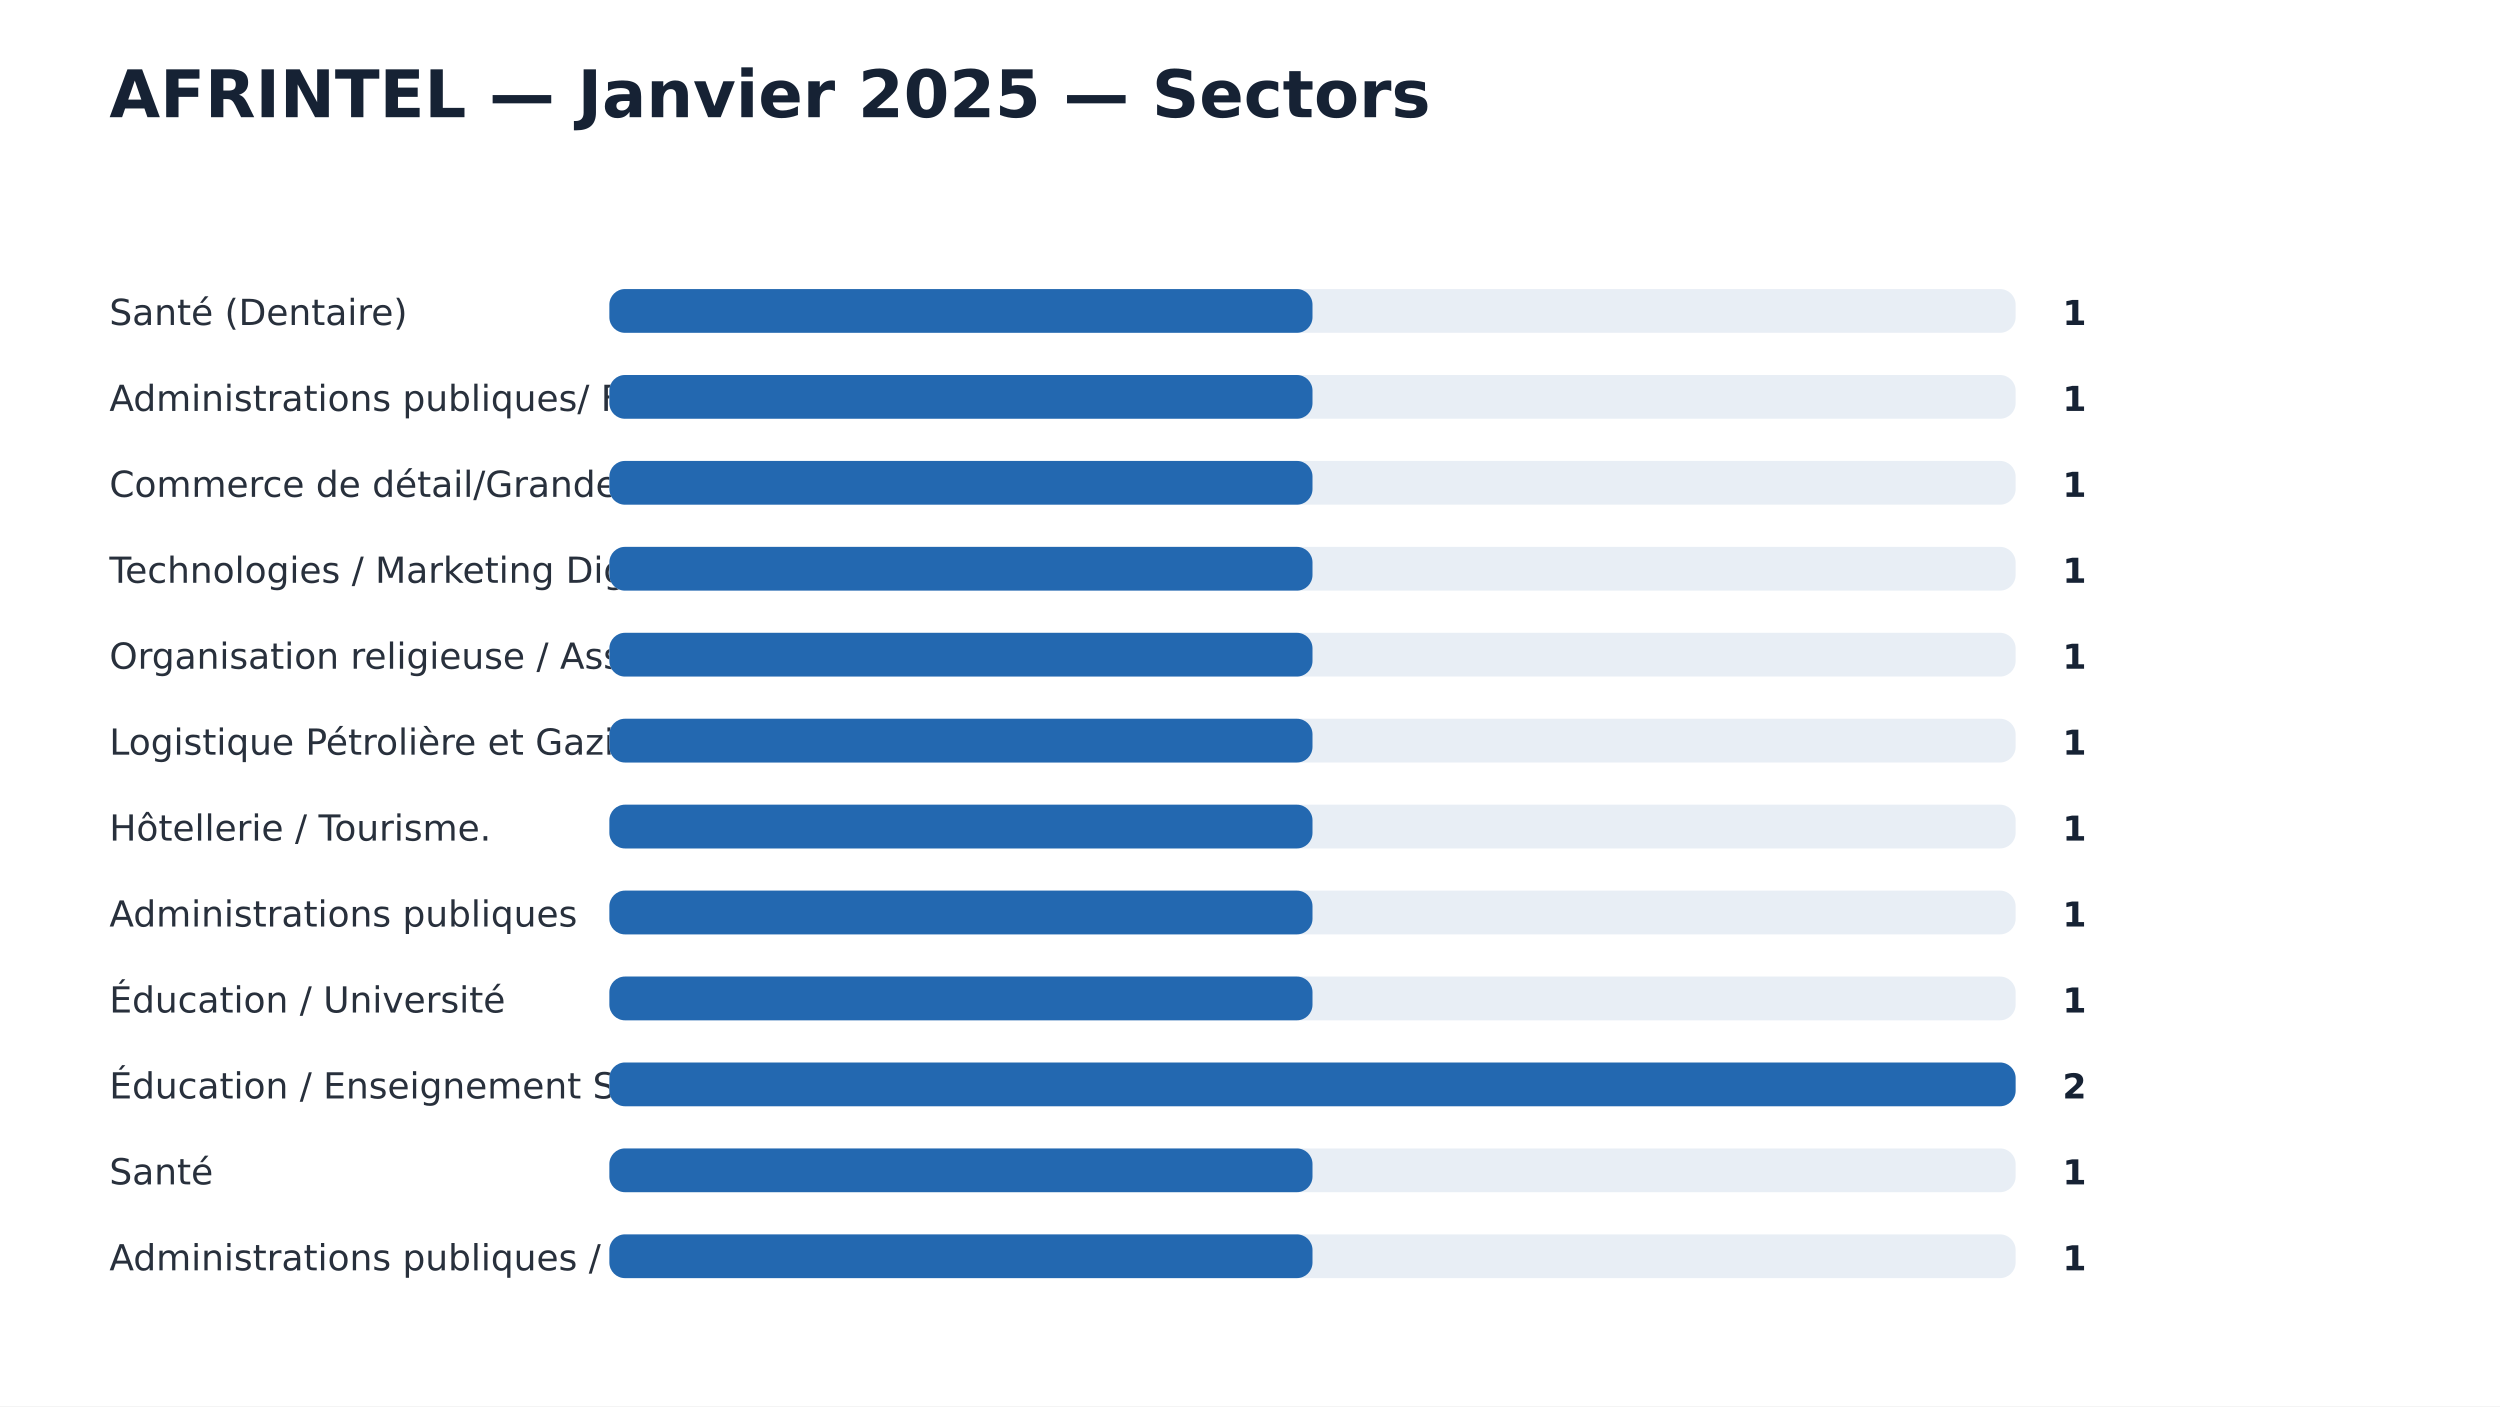
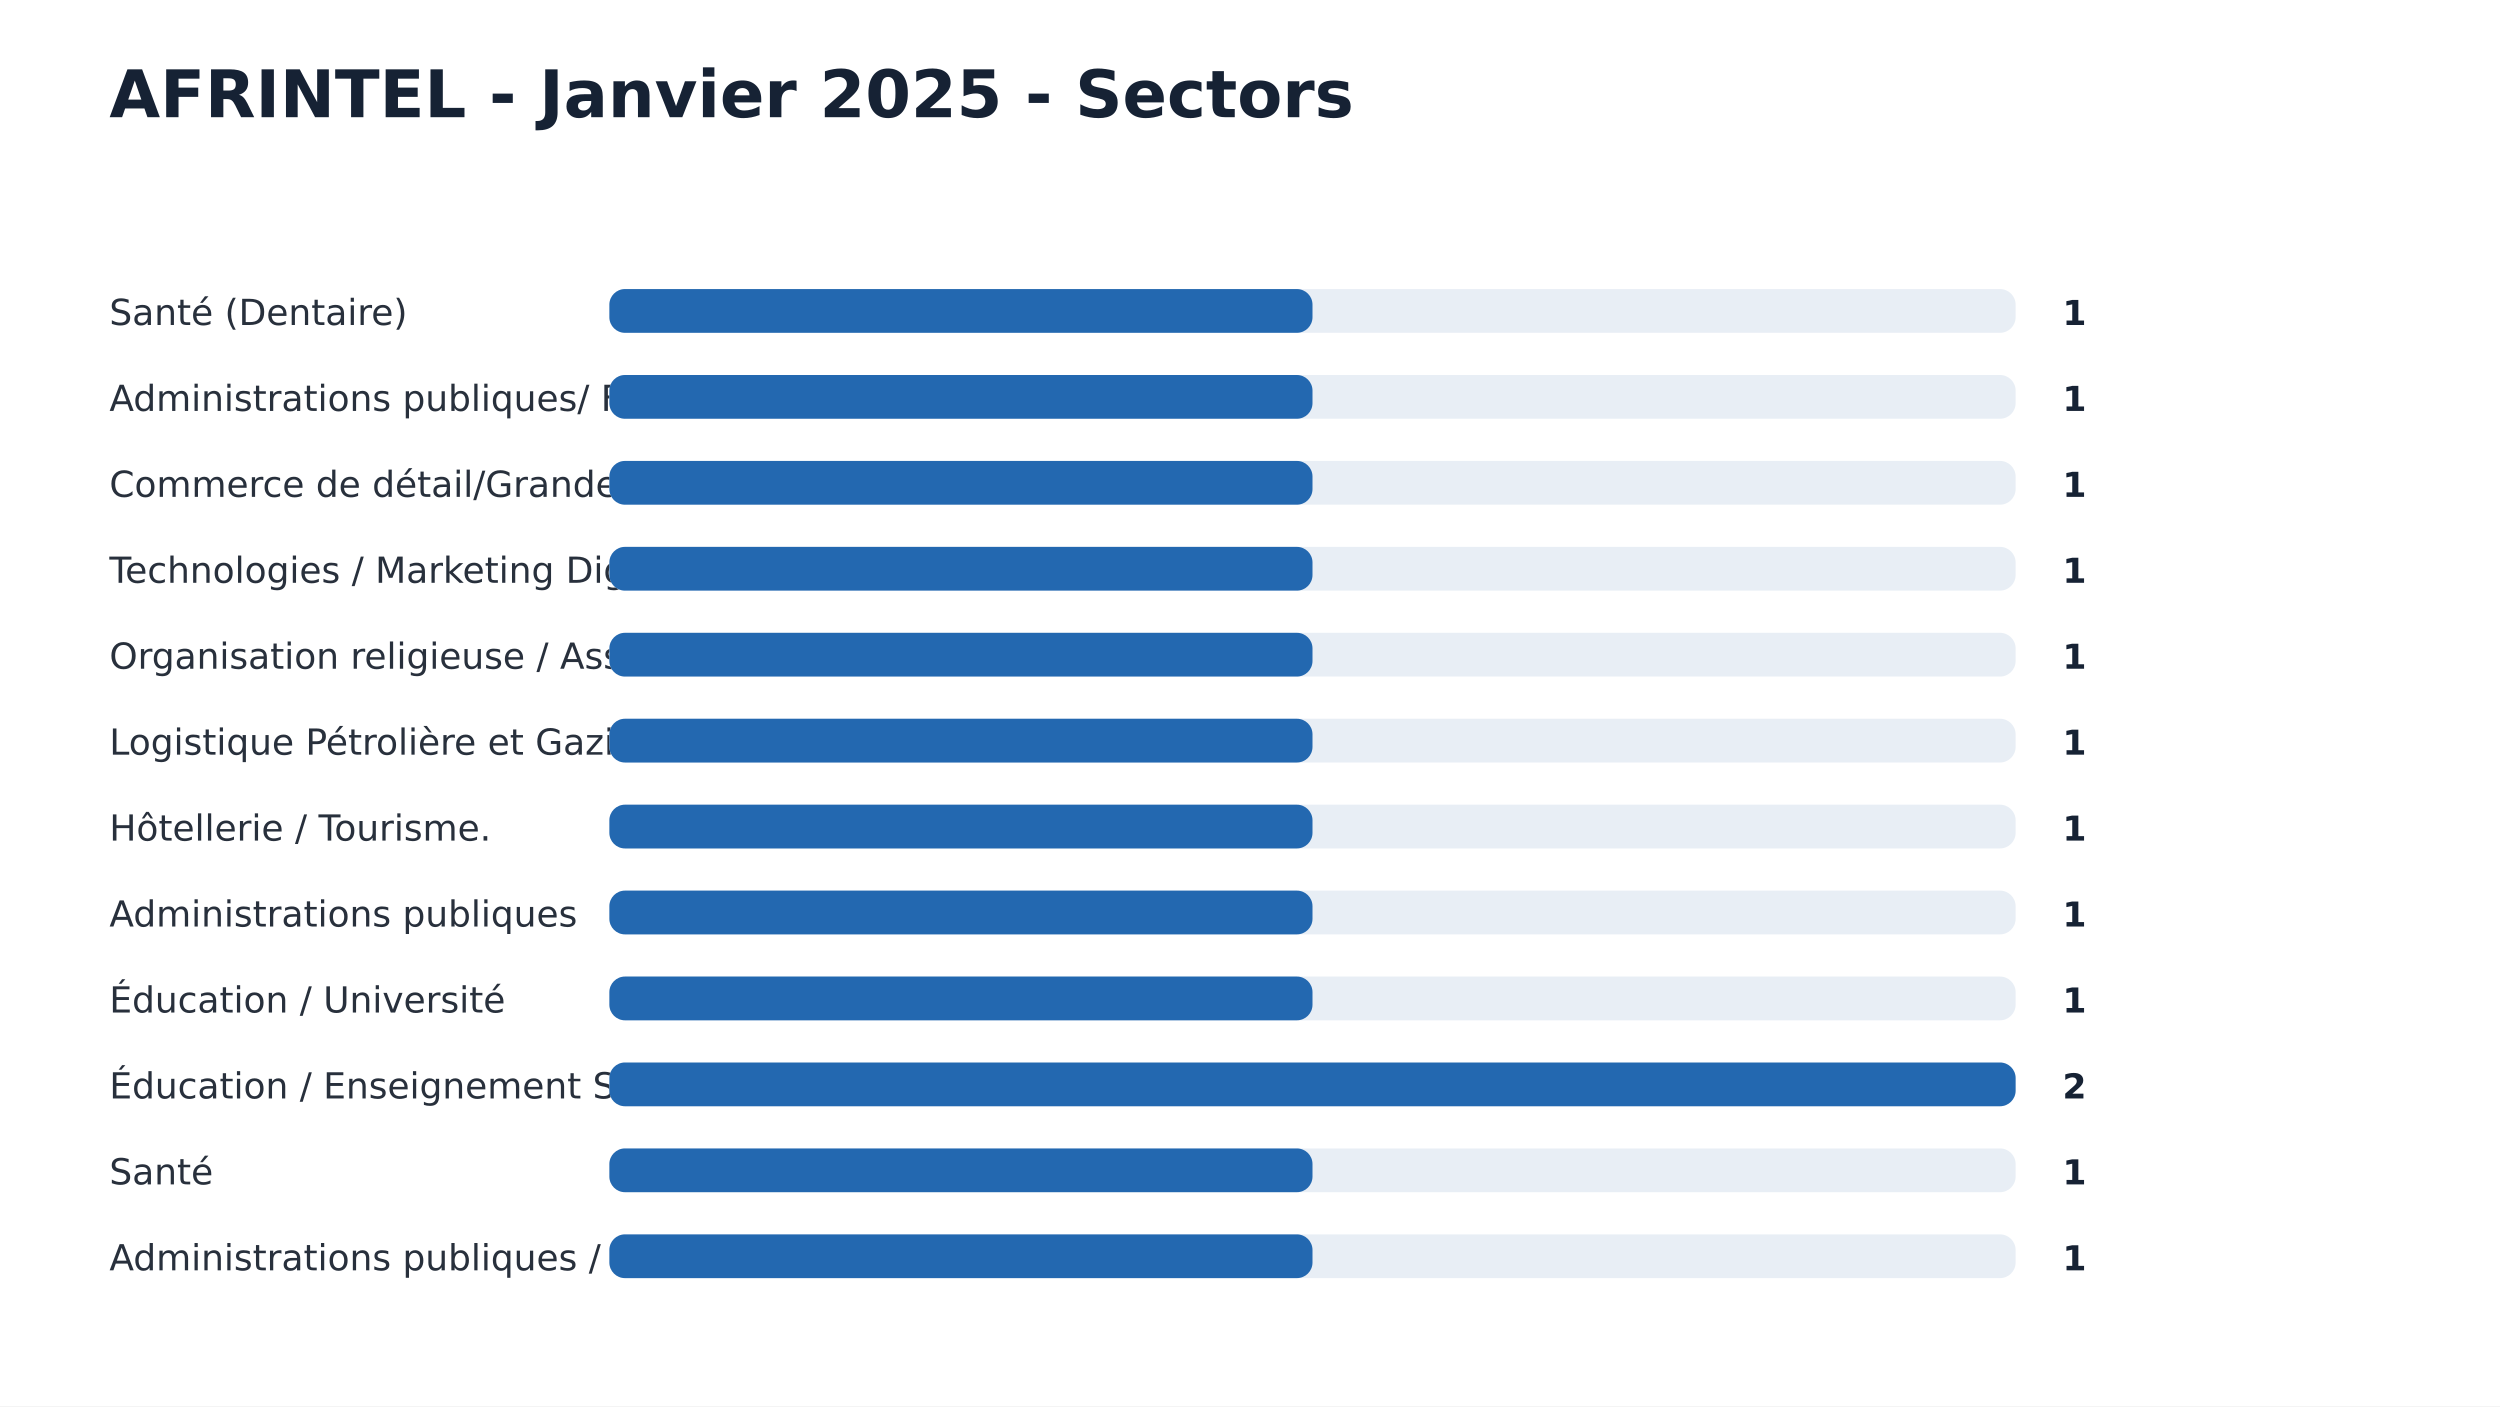
<svg xmlns="http://www.w3.org/2000/svg" width="1600" height="900" viewBox="0 0 1600 900">
  <rect width="100%" height="100%" fill="white" />
-   <text x="70" y="75" font-family="DejaVu Sans" font-size="42" font-weight="bold" fill="#162234">AFRINTEL — Janvier 2025 — Sectors</text>
+   <text x="70" y="75" font-family="DejaVu Sans" font-size="42" font-weight="bold" fill="#162234">AFRINTEL - Janvier 2025 - Sectors</text>
  <text x="70" y="208" font-family="DejaVu Sans" font-size="23" fill="#28303c">Santé (Dentaire)</text>
  <rect x="390" y="185" width="900" height="28" rx="10" fill="#e8eef5" />
  <rect x="390" y="185" width="450" height="28" rx="10" fill="#2368b0" />
  <text x="1320" y="208" font-family="DejaVu Sans" font-size="22" font-weight="bold" fill="#162234">1</text>
  <text x="70" y="263" font-family="DejaVu Sans" font-size="23" fill="#28303c">Administrations publiques/ Finances / Marchés Publics.</text>
  <rect x="390" y="240" width="900" height="28" rx="10" fill="#e8eef5" />
  <rect x="390" y="240" width="450" height="28" rx="10" fill="#2368b0" />
  <text x="1320" y="263" font-family="DejaVu Sans" font-size="22" font-weight="bold" fill="#162234">1</text>
  <text x="70" y="318" font-family="DejaVu Sans" font-size="23" fill="#28303c">Commerce de détail/Grande distribution (Retail).</text>
  <rect x="390" y="295" width="900" height="28" rx="10" fill="#e8eef5" />
  <rect x="390" y="295" width="450" height="28" rx="10" fill="#2368b0" />
  <text x="1320" y="318" font-family="DejaVu Sans" font-size="22" font-weight="bold" fill="#162234">1</text>
  <text x="70" y="373" font-family="DejaVu Sans" font-size="23" fill="#28303c">Technologies / Marketing Digital / SEO.</text>
  <rect x="390" y="350" width="900" height="28" rx="10" fill="#e8eef5" />
  <rect x="390" y="350" width="450" height="28" rx="10" fill="#2368b0" />
  <text x="1320" y="373" font-family="DejaVu Sans" font-size="22" font-weight="bold" fill="#162234">1</text>
  <text x="70" y="428" font-family="DejaVu Sans" font-size="23" fill="#28303c">Organisation religieuse / Association</text>
  <rect x="390" y="405" width="900" height="28" rx="10" fill="#e8eef5" />
  <rect x="390" y="405" width="450" height="28" rx="10" fill="#2368b0" />
  <text x="1320" y="428" font-family="DejaVu Sans" font-size="22" font-weight="bold" fill="#162234">1</text>
  <text x="70" y="483" font-family="DejaVu Sans" font-size="23" fill="#28303c">Logistique Pétrolière et Gazière / Services Portuaires.</text>
  <rect x="390" y="460" width="900" height="28" rx="10" fill="#e8eef5" />
  <rect x="390" y="460" width="450" height="28" rx="10" fill="#2368b0" />
  <text x="1320" y="483" font-family="DejaVu Sans" font-size="22" font-weight="bold" fill="#162234">1</text>
  <text x="70" y="538" font-family="DejaVu Sans" font-size="23" fill="#28303c">Hôtellerie / Tourisme.</text>
  <rect x="390" y="515" width="900" height="28" rx="10" fill="#e8eef5" />
  <rect x="390" y="515" width="450" height="28" rx="10" fill="#2368b0" />
  <text x="1320" y="538" font-family="DejaVu Sans" font-size="22" font-weight="bold" fill="#162234">1</text>
  <text x="70" y="593" font-family="DejaVu Sans" font-size="23" fill="#28303c">Administrations publiques</text>
  <rect x="390" y="570" width="900" height="28" rx="10" fill="#e8eef5" />
  <rect x="390" y="570" width="450" height="28" rx="10" fill="#2368b0" />
  <text x="1320" y="593" font-family="DejaVu Sans" font-size="22" font-weight="bold" fill="#162234">1</text>
  <text x="70" y="648" font-family="DejaVu Sans" font-size="23" fill="#28303c">Éducation / Université</text>
  <rect x="390" y="625" width="900" height="28" rx="10" fill="#e8eef5" />
  <rect x="390" y="625" width="450" height="28" rx="10" fill="#2368b0" />
  <text x="1320" y="648" font-family="DejaVu Sans" font-size="22" font-weight="bold" fill="#162234">1</text>
  <text x="70" y="703" font-family="DejaVu Sans" font-size="23" fill="#28303c">Éducation / Enseignement Supérieur / Recherche.</text>
  <rect x="390" y="680" width="900" height="28" rx="10" fill="#e8eef5" />
  <rect x="390" y="680" width="900" height="28" rx="10" fill="#2368b0" />
  <text x="1320" y="703" font-family="DejaVu Sans" font-size="22" font-weight="bold" fill="#162234">2</text>
  <text x="70" y="758" font-family="DejaVu Sans" font-size="23" fill="#28303c">Santé</text>
  <rect x="390" y="735" width="900" height="28" rx="10" fill="#e8eef5" />
  <rect x="390" y="735" width="450" height="28" rx="10" fill="#2368b0" />
  <text x="1320" y="758" font-family="DejaVu Sans" font-size="22" font-weight="bold" fill="#162234">1</text>
  <text x="70" y="813" font-family="DejaVu Sans" font-size="23" fill="#28303c">Administrations publiques / Ressources en Eau / Agriculture.</text>
  <rect x="390" y="790" width="900" height="28" rx="10" fill="#e8eef5" />
  <rect x="390" y="790" width="450" height="28" rx="10" fill="#2368b0" />
  <text x="1320" y="813" font-family="DejaVu Sans" font-size="22" font-weight="bold" fill="#162234">1</text>
</svg>
